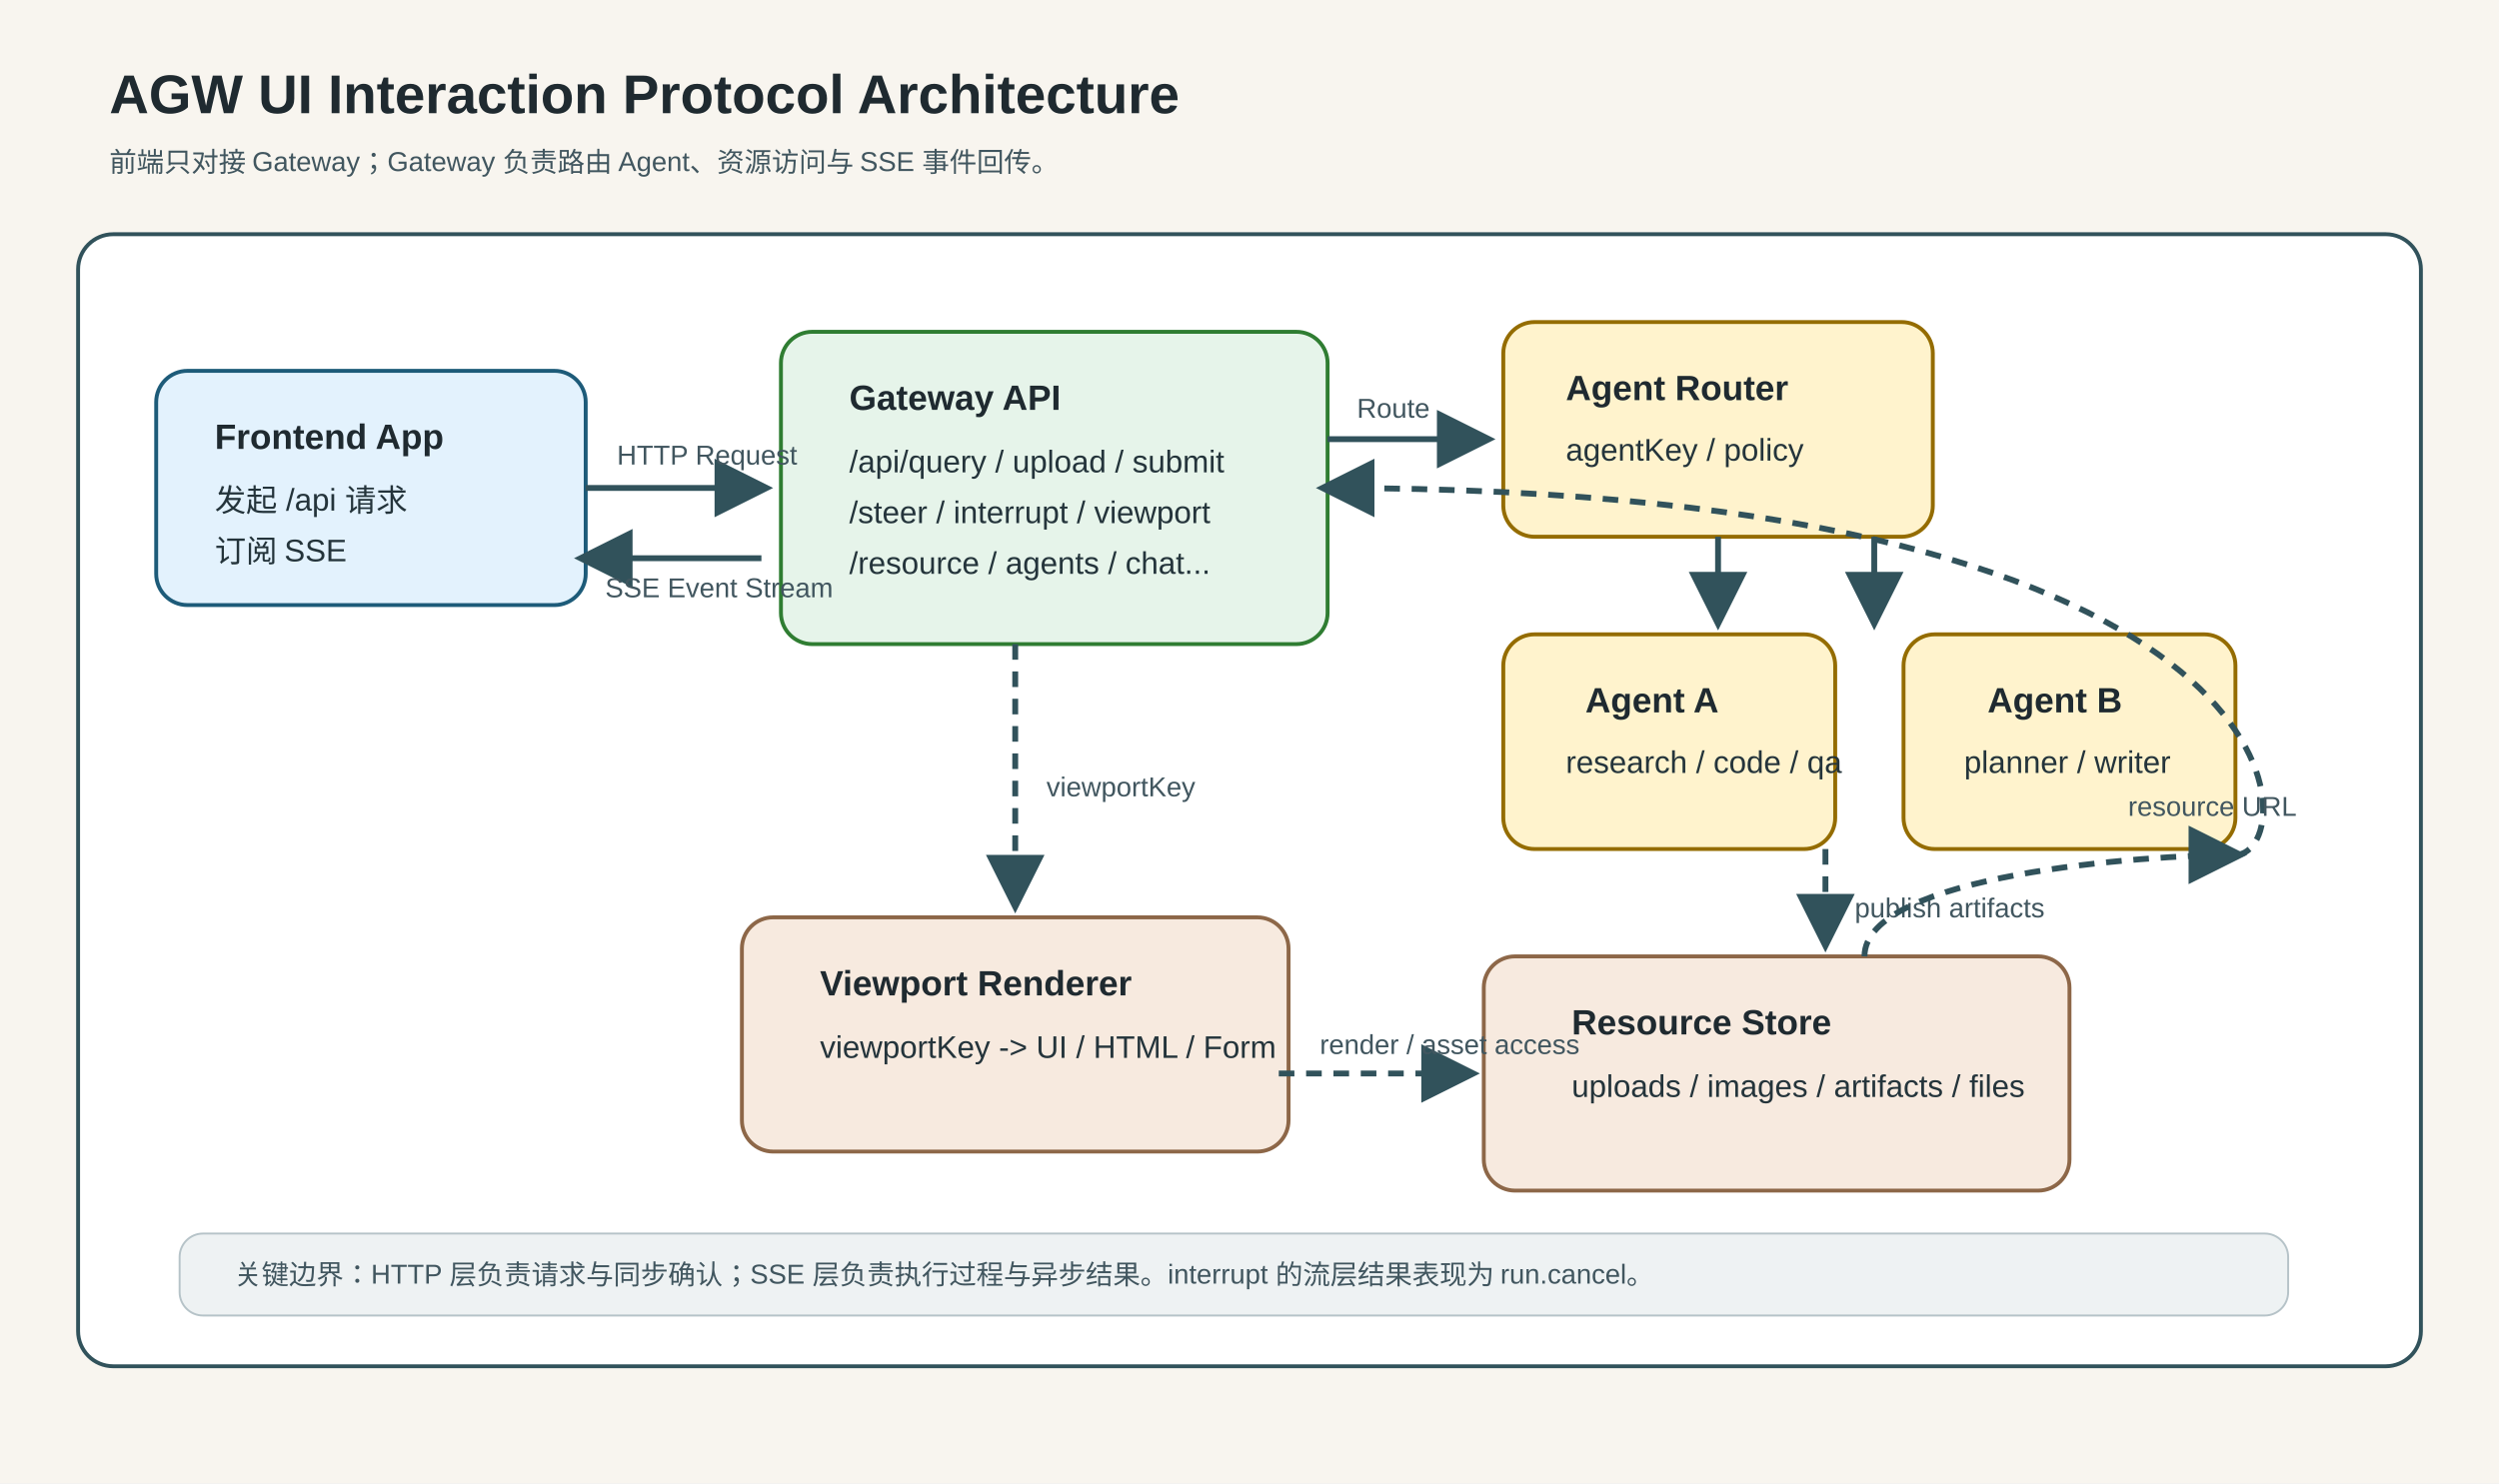
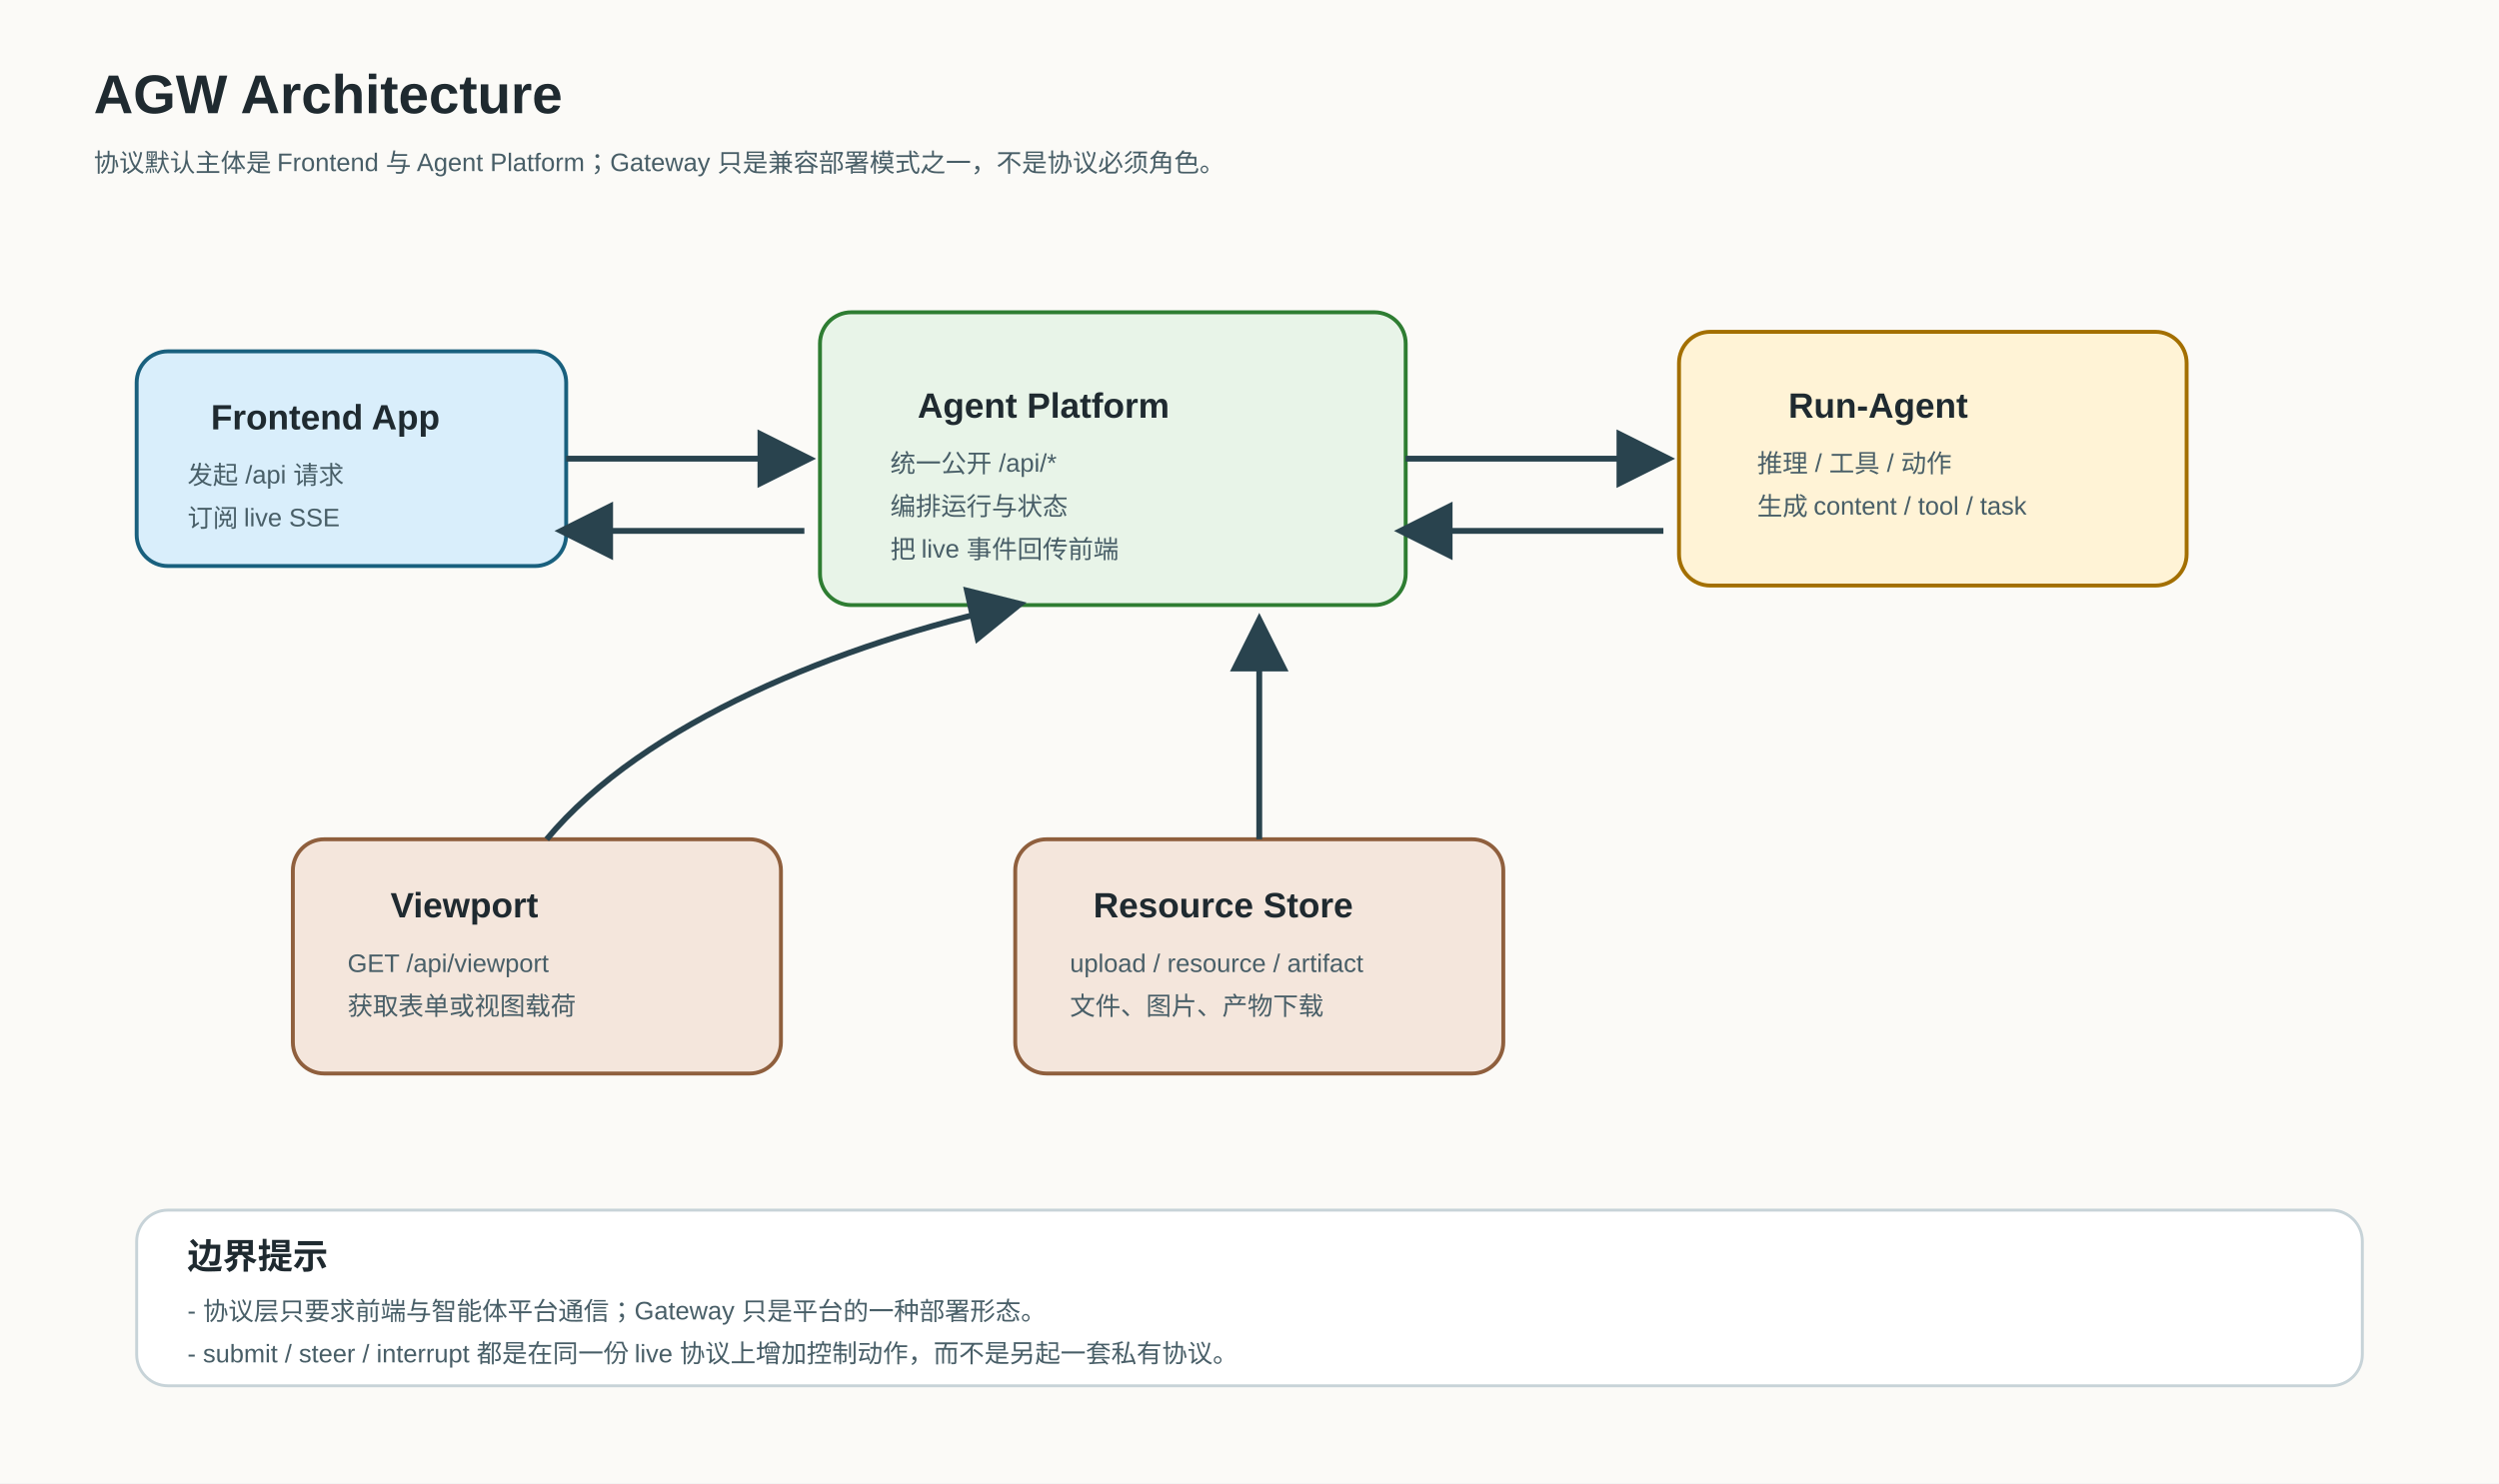
<svg xmlns="http://www.w3.org/2000/svg" width="1280" height="760" viewBox="0 0 1280 760" role="img" aria-labelledby="title desc">
  <defs>
-     <marker id="arrow" markerWidth="10" markerHeight="10" refX="8" refY="5" orient="auto" markerUnits="strokeWidth">
-       <path d="M0,0 L10,5 L0,10 z" fill="#31525b" />
+     <marker id="arrowA" markerWidth="10" markerHeight="10" refX="8" refY="5" orient="auto" markerUnits="strokeWidth">
+       <path d="M0,0 L10,5 L0,10 z" fill="#29434e" />
    </marker>
    <style>
-       .bg { fill: #f8f5ef; }
-       .panel { fill: #ffffff; stroke: #31525b; stroke-width: 2; rx: 18; ry: 18; }
-       .box-blue { fill: #e3f2fd; stroke: #1d5b79; stroke-width: 2; rx: 16; ry: 16; }
-       .box-green { fill: #e6f4ea; stroke: #2f7d32; stroke-width: 2; rx: 16; ry: 16; }
-       .box-gold { fill: #fff3cd; stroke: #946c00; stroke-width: 2; rx: 16; ry: 16; }
-       .box-sand { fill: #f7eadf; stroke: #8d6748; stroke-width: 2; rx: 16; ry: 16; }
+       .bg { fill: #fbfaf7; }
+       .node { stroke-width: 2; rx: 16; ry: 16; }
+       .front { fill: #d9eefb; stroke: #19607e; }
+       .platform { fill: #e8f4e8; stroke: #2e7d32; }
+       .runtime { fill: #fff3d6; stroke: #a36f00; }
+       .side { fill: #f4e6dc; stroke: #8f5f3d; }
      .title { font: 700 28px "Helvetica Neue", Arial, sans-serif; fill: #1f2a30; }
      .subtitle { font: 600 18px "Helvetica Neue", Arial, sans-serif; fill: #1f2a30; }
-       .text { font: 500 16px "Helvetica Neue", Arial, sans-serif; fill: #24343b; }
-       .small { font: 500 14px "Helvetica Neue", Arial, sans-serif; fill: #41565f; }
-       .arrow { stroke: #31525b; stroke-width: 3; fill: none; marker-end: url(#arrow); }
-       .dashed { stroke-dasharray: 8 6; }
+       .text { font: 500 15px "Helvetica Neue", Arial, sans-serif; fill: #24343b; }
+       .small { font: 500 13px "Helvetica Neue", Arial, sans-serif; fill: #485e67; }
+       .arrow { stroke: #29434e; stroke-width: 3; fill: none; marker-end: url(#arrowA); }
+       .panel { fill: #ffffff; stroke: #c7d3d8; stroke-width: 1.5; rx: 16; ry: 16; }
    </style>
  </defs>
  <rect class="bg" x="0" y="0" width="1280" height="760" />
-   <text class="title" x="56" y="58">AGW UI Interaction Protocol Architecture</text>
-   <text class="small" x="56" y="88">前端只对接 Gateway；Gateway 负责路由 Agent、资源访问与 SSE 事件回传。</text>
-   <rect class="panel" x="40" y="120" width="1200" height="580" />
-   <rect class="box-blue" x="80" y="190" width="220" height="120" />
-   <text class="subtitle" x="110" y="230">Frontend App</text>
-   <text class="text" x="110" y="262">发起 /api 请求</text>
-   <text class="text" x="110" y="288">订阅 SSE</text>
-   <rect class="box-green" x="400" y="170" width="280" height="160" />
-   <text class="subtitle" x="435" y="210">Gateway API</text>
-   <text class="text" x="435" y="242">/api/query / upload / submit</text>
-   <text class="text" x="435" y="268">/steer / interrupt / viewport</text>
-   <text class="text" x="435" y="294">/resource / agents / chat...</text>
-   <rect class="box-gold" x="770" y="165" width="220" height="110" />
-   <text class="subtitle" x="802" y="205">Agent Router</text>
-   <text class="text" x="802" y="236">agentKey / policy</text>
-   <rect class="box-gold" x="770" y="325" width="170" height="110" />
-   <text class="subtitle" x="812" y="365">Agent A</text>
-   <text class="text" x="802" y="396">research / code / qa</text>
-   <rect class="box-gold" x="975" y="325" width="170" height="110" />
-   <text class="subtitle" x="1018" y="365">Agent B</text>
-   <text class="text" x="1006" y="396">planner / writer</text>
-   <rect class="box-sand" x="380" y="470" width="280" height="120" />
-   <text class="subtitle" x="420" y="510">Viewport Renderer</text>
-   <text class="text" x="420" y="542">viewportKey -&gt; UI / HTML / Form</text>
-   <rect class="box-sand" x="760" y="490" width="300" height="120" />
-   <text class="subtitle" x="805" y="530">Resource Store</text>
-   <text class="text" x="805" y="562">uploads / images / artifacts / files</text>
-   <path class="arrow" d="M300 250 H390" />
-   <text class="small" x="316" y="238">HTTP Request</text>
-   <path class="arrow" d="M390 286 H300" />
-   <text class="small" x="310" y="306">SSE Event Stream</text>
-   <path class="arrow" d="M680 225 H760" />
-   <text class="small" x="695" y="214">Route</text>
-   <path class="arrow" d="M880 275 V317" />
-   <path class="arrow" d="M960 275 V317" />
-   <path class="arrow dashed" d="M520 330 V462" />
-   <text class="small" x="536" y="408">viewportKey</text>
-   <path class="arrow dashed" d="M655 550 H752" />
-   <text class="small" x="676" y="540">render / asset access</text>
-   <path class="arrow dashed" d="M935 435 V482" />
-   <text class="small" x="950" y="470">publish artifacts</text>
-   <path class="arrow dashed" d="M955 490 C955 448 1100 438 1145 438" />
-   <path class="arrow dashed" d="M1145 438 C1180 438 1190 250 680 250" />
-   <text class="small" x="1090" y="418">resource URL</text>
-   <rect x="92" y="632" width="1080" height="42" fill="#eef2f3" stroke="#b6c3c8" rx="12" ry="12" />
-   <text class="small" x="120" y="658">关键边界：HTTP 层负责请求与同步确认；SSE 层负责执行过程与异步结果。interrupt 的流层结果表现为 run.cancel。</text>
+   <text class="title" x="48" y="58">AGW Architecture</text>
+   <text class="small" x="48" y="88">协议默认主体是 Frontend 与 Agent Platform；Gateway 只是兼容部署模式之一，不是协议必须角色。</text>
+   <rect class="node front" x="70" y="180" width="220" height="110" />
+   <text class="subtitle" x="108" y="220">Frontend App</text>
+   <text class="small" x="96" y="248">发起 /api 请求</text>
+   <text class="small" x="96" y="270">订阅 live SSE</text>
+   <rect class="node platform" x="420" y="160" width="300" height="150" />
+   <text class="subtitle" x="470" y="214">Agent Platform</text>
+   <text class="small" x="456" y="242">统一公开 /api/*</text>
+   <text class="small" x="456" y="264">编排运行与状态</text>
+   <text class="small" x="456" y="286">把 live 事件回传前端</text>
+   <rect class="node runtime" x="860" y="170" width="260" height="130" />
+   <text class="subtitle" x="916" y="214">Run-Agent</text>
+   <text class="small" x="900" y="242">推理 / 工具 / 动作</text>
+   <text class="small" x="900" y="264">生成 content / tool / task</text>
+   <path class="arrow" d="M290 235 H412" />
+   <path class="arrow" d="M720 235 H852" />
+   <path class="arrow" d="M852 272 H720" />
+   <path class="arrow" d="M412 272 H290" />
+   <rect class="node side" x="150" y="430" width="250" height="120" />
+   <text class="subtitle" x="200" y="470">Viewport</text>
+   <text class="small" x="178" y="498">GET /api/viewport</text>
+   <text class="small" x="178" y="520">获取表单或视图载荷</text>
+   <rect class="node side" x="520" y="430" width="250" height="120" />
+   <text class="subtitle" x="560" y="470">Resource Store</text>
+   <text class="small" x="548" y="498">upload / resource / artifact</text>
+   <text class="small" x="548" y="520">文件、图片、产物下载</text>
+   <path class="arrow" d="M280 430 C330 370, 430 330, 520 310" />
+   <path class="arrow" d="M645 430 V320" />
+   <rect class="panel" x="70" y="620" width="1140" height="90" />
+   <text class="subtitle" x="96" y="650">边界提示</text>
+   <text class="small" x="96" y="676">- 协议层只要求前端与智能体平台通信；Gateway 只是平台的一种部署形态。</text>
+   <text class="small" x="96" y="698">- submit / steer / interrupt 都是在同一份 live 协议上增加控制动作，而不是另起一套私有协议。</text>
</svg>
